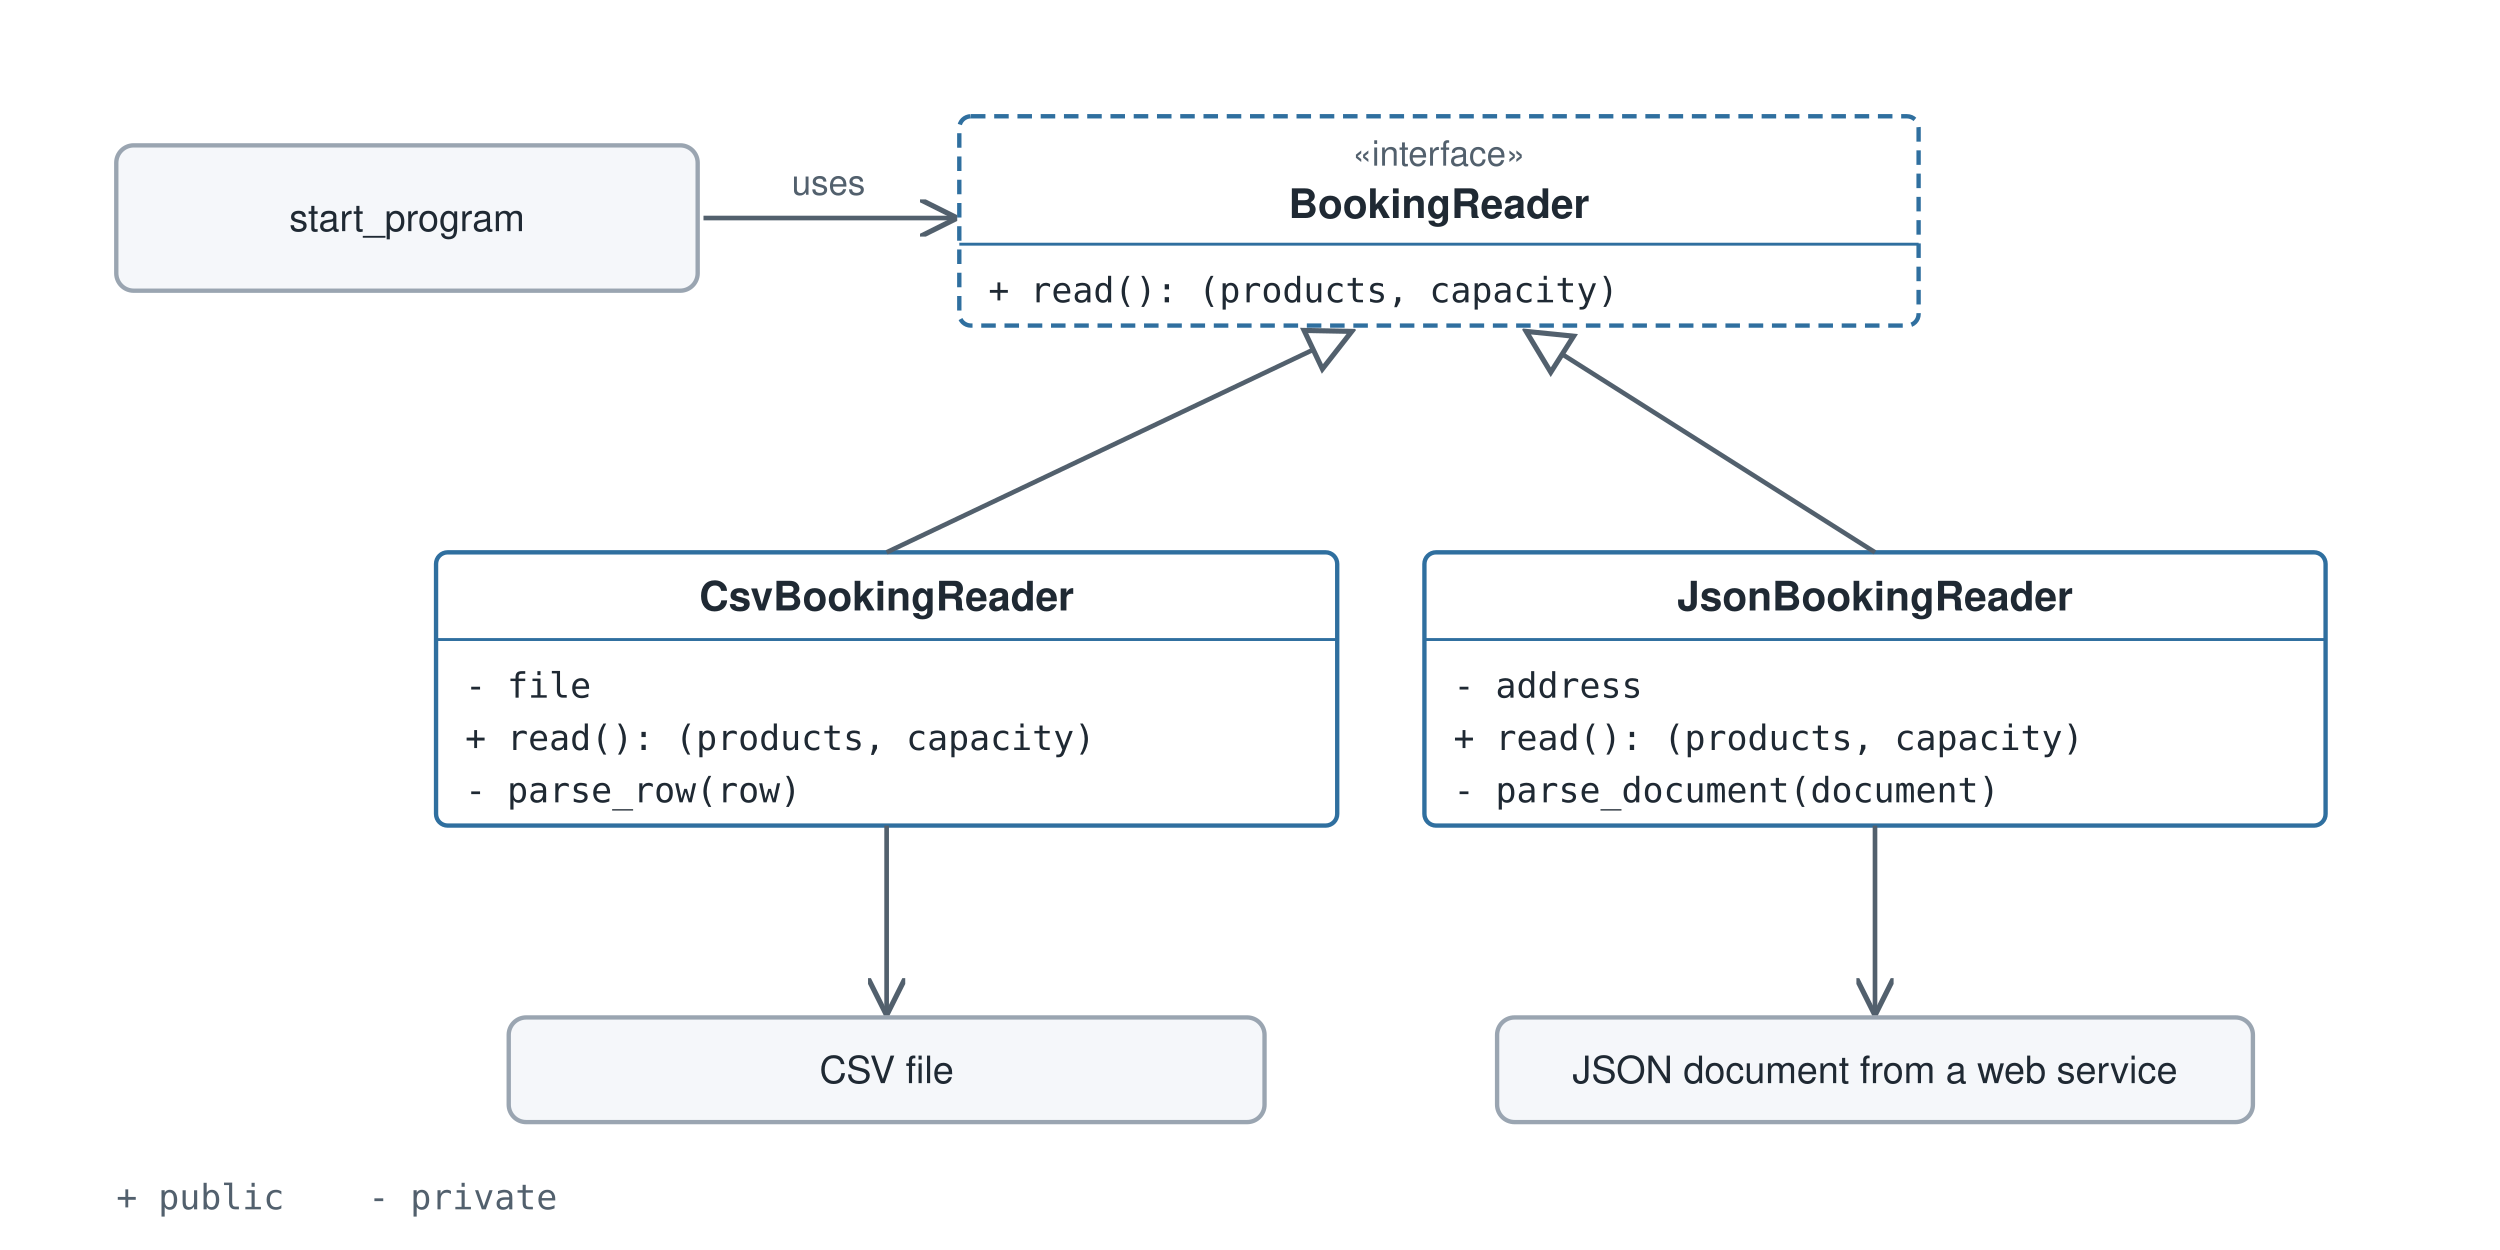
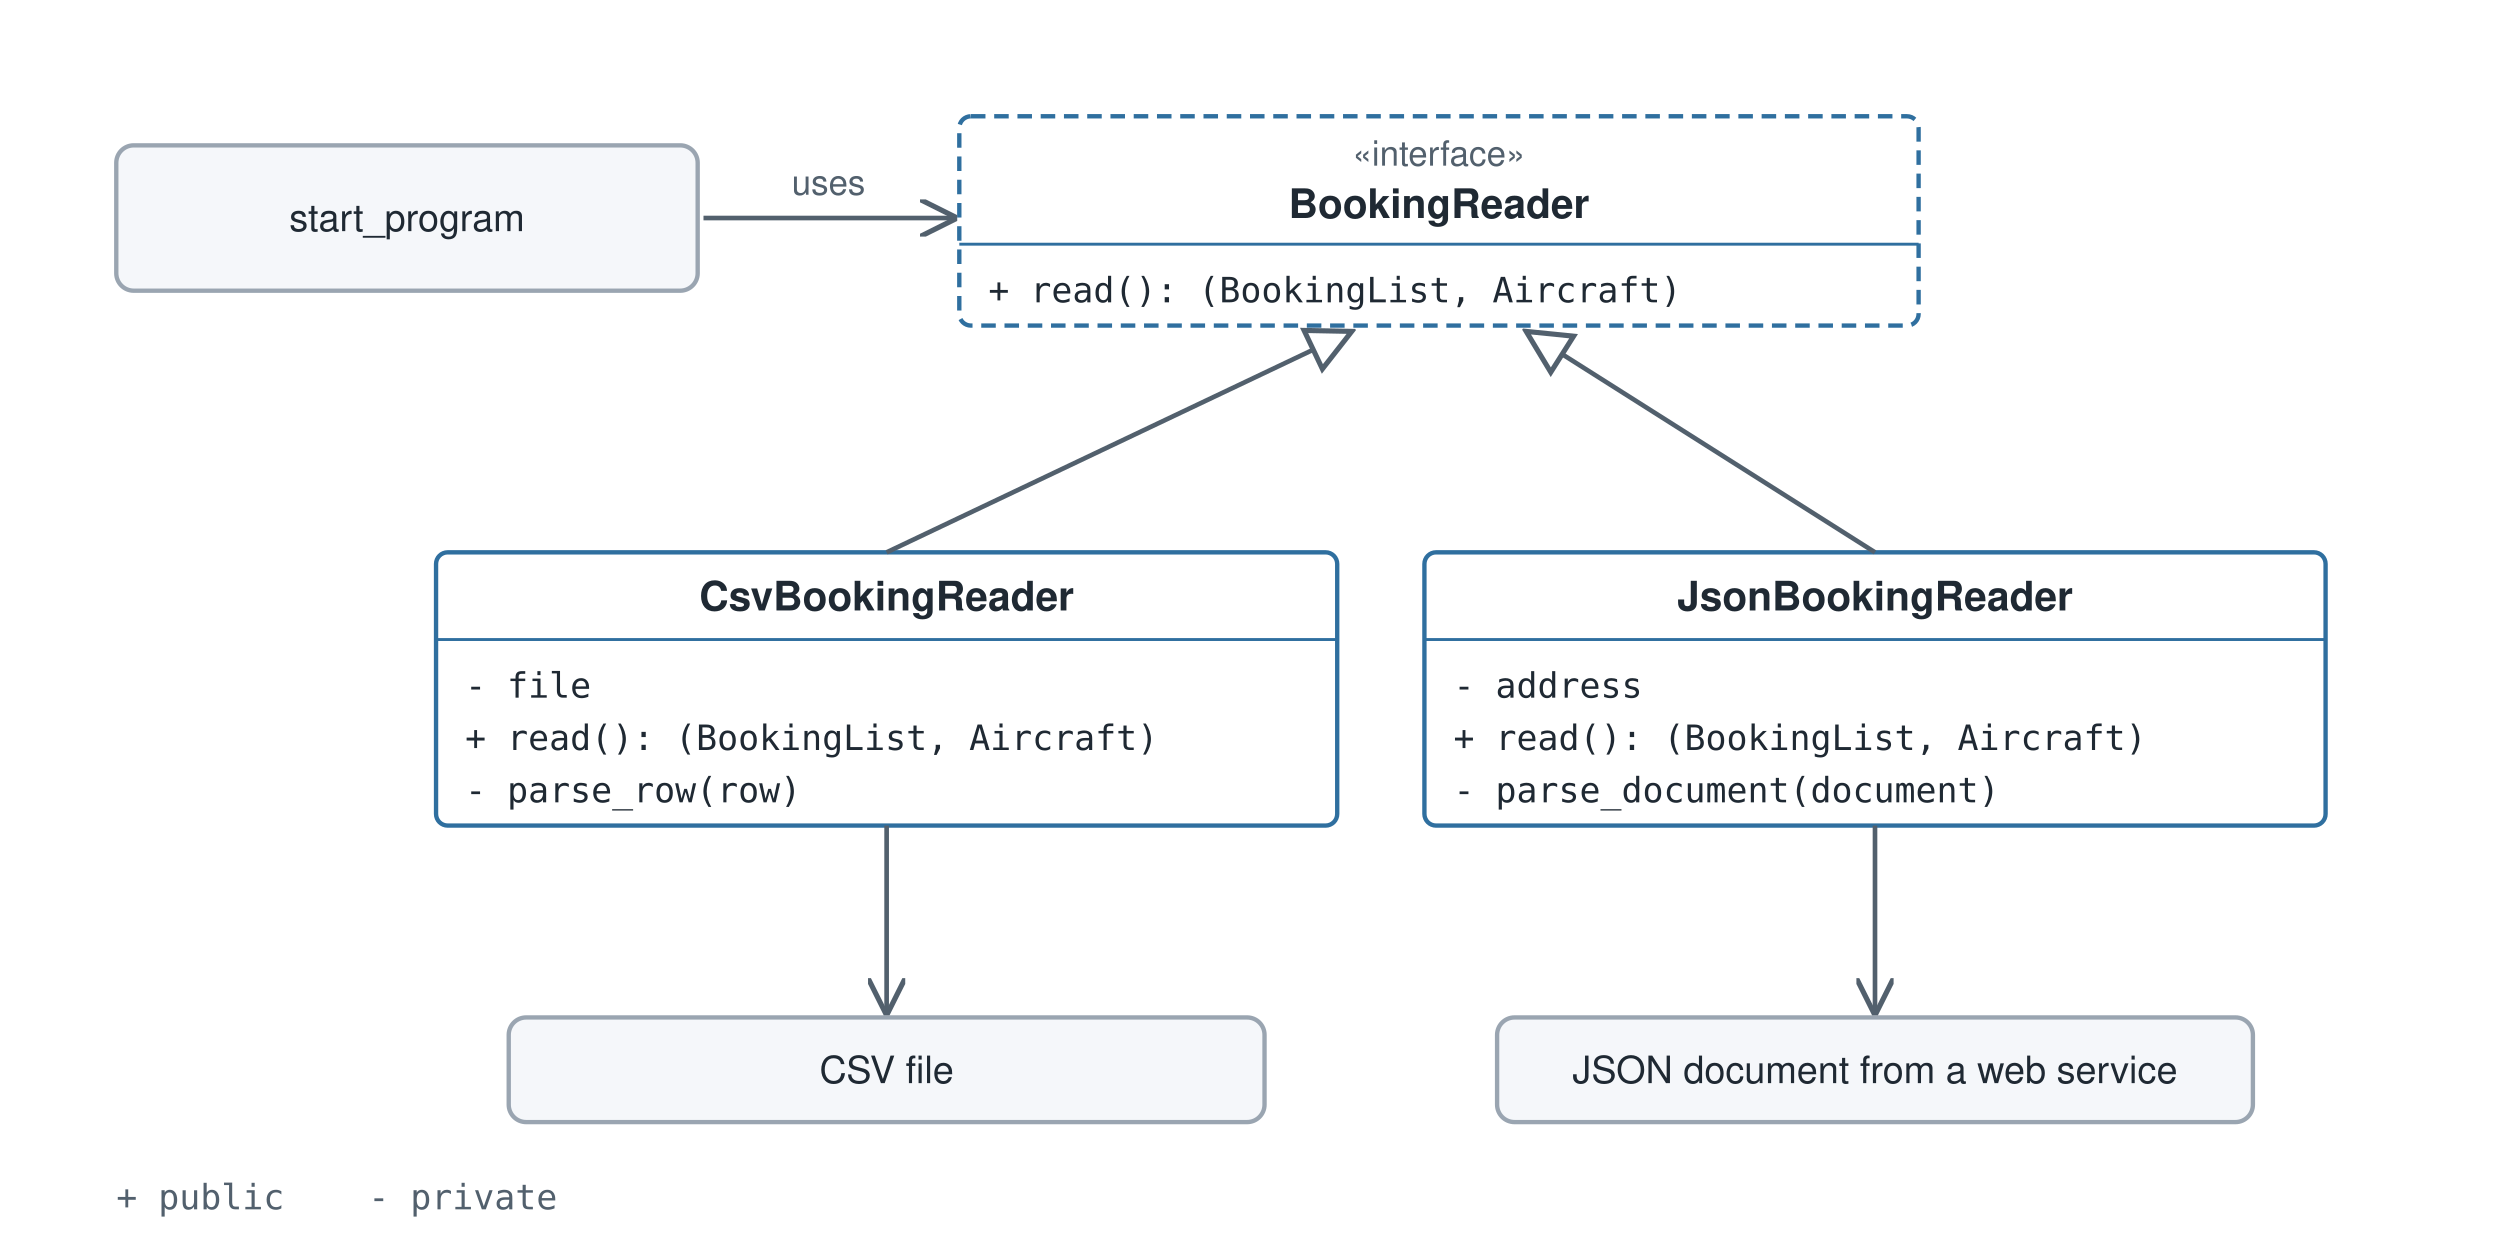
<svg xmlns="http://www.w3.org/2000/svg" viewBox="0 0 860 430" width="860" height="430" font-family="Helvetica, Arial, sans-serif">
  <defs>
    <marker id="arrow" viewBox="0 0 10 10" refX="9" refY="5" markerWidth="7" markerHeight="7" orient="auto-start-reverse">
      <path d="M0,0 L10,5 L0,10 z" fill="#52606d" />
    </marker>
    <marker id="open" viewBox="0 0 10 10" refX="9" refY="5" markerWidth="8" markerHeight="8" orient="auto">
      <path d="M0,0 L10,5 L0,10" fill="none" stroke="#52606d" stroke-width="1.4" />
    </marker>
    <marker id="hollow" viewBox="0 0 12 12" refX="11" refY="6" markerWidth="11" markerHeight="11" orient="auto">
      <path d="M1,1 L11,6 L1,11 z" fill="#ffffff" stroke="#52606d" stroke-width="1.2" />
    </marker>
  </defs>
  <rect width="860" height="430" fill="#ffffff" />
  <rect x="40" y="50" width="200" height="50" rx="6" fill="#f5f7fa" stroke="#9aa5b1" stroke-width="1.5" />
  <text x="140.0" y="79.5" text-anchor="middle" font-size="13" fill="#1f2933" font-weight="normal" xml:space="preserve">start_program</text>
  <rect x="330" y="40" width="330" height="72" rx="4" fill="#ffffff" stroke="#2f6f9f" stroke-width="1.5" stroke-dasharray="5 3" />
  <text x="495.0" y="57" text-anchor="middle" font-size="12" fill="#52606d" font-weight="normal" xml:space="preserve">«interface»</text>
  <text x="495.0" y="75" text-anchor="middle" font-size="14" fill="#1f2933" font-weight="bold" xml:space="preserve">BookingReader</text>
  <line x1="330" y1="84" x2="660" y2="84" stroke="#2f6f9f" stroke-width="1" />
-   <text x="340" y="104" text-anchor="start" font-size="12" fill="#1f2933" font-weight="normal" font-family="Consolas, Menlo, monospace" xml:space="preserve">+ read(): (products, capacity)</text>
+   <text x="340" y="104" text-anchor="start" font-size="12" fill="#1f2933" font-weight="normal" font-family="Consolas, Menlo, monospace" xml:space="preserve">+ read(): (BookingList, Aircraft)</text>
  <line x1="242" y1="75" x2="328" y2="75" stroke="#52606d" stroke-width="1.6" marker-end="url(#open)" />
  <text x="285" y="67" text-anchor="middle" font-size="12" fill="#52606d" font-weight="normal" xml:space="preserve">uses</text>
  <rect x="150" y="190" width="310" height="94" rx="4" fill="#ffffff" stroke="#2f6f9f" stroke-width="1.5" />
  <text x="305.0" y="210" text-anchor="middle" font-size="14" fill="#1f2933" font-weight="bold" xml:space="preserve">CsvBookingReader</text>
  <line x1="150" y1="220" x2="460" y2="220" stroke="#2f6f9f" stroke-width="1" />
  <text x="160" y="240" text-anchor="start" font-size="12" fill="#1f2933" font-weight="normal" font-family="Consolas, Menlo, monospace" xml:space="preserve">- file</text>
-   <text x="160" y="258" text-anchor="start" font-size="12" fill="#1f2933" font-weight="normal" font-family="Consolas, Menlo, monospace" xml:space="preserve">+ read(): (products, capacity)</text>
+   <text x="160" y="258" text-anchor="start" font-size="12" fill="#1f2933" font-weight="normal" font-family="Consolas, Menlo, monospace" xml:space="preserve">+ read(): (BookingList, Aircraft)</text>
  <text x="160" y="276" text-anchor="start" font-size="12" fill="#1f2933" font-weight="normal" font-family="Consolas, Menlo, monospace" xml:space="preserve">- parse_row(row)</text>
  <line x1="305" y1="190" x2="465.0" y2="114" stroke="#52606d" stroke-width="1.6" marker-end="url(#hollow)" />
  <rect x="175" y="350" width="260" height="36" rx="6" fill="#f5f7fa" stroke="#9aa5b1" stroke-width="1.5" />
  <text x="305.0" y="372.6" text-anchor="middle" font-size="13" fill="#1f2933" font-weight="normal" xml:space="preserve">CSV file</text>
  <line x1="305" y1="284" x2="305" y2="348" stroke="#52606d" stroke-width="1.6" marker-end="url(#open)" />
  <rect x="490" y="190" width="310" height="94" rx="4" fill="#ffffff" stroke="#2f6f9f" stroke-width="1.5" />
  <text x="645.0" y="210" text-anchor="middle" font-size="14" fill="#1f2933" font-weight="bold" xml:space="preserve">JsonBookingReader</text>
  <line x1="490" y1="220" x2="800" y2="220" stroke="#2f6f9f" stroke-width="1" />
  <text x="500" y="240" text-anchor="start" font-size="12" fill="#1f2933" font-weight="normal" font-family="Consolas, Menlo, monospace" xml:space="preserve">- address</text>
-   <text x="500" y="258" text-anchor="start" font-size="12" fill="#1f2933" font-weight="normal" font-family="Consolas, Menlo, monospace" xml:space="preserve">+ read(): (products, capacity)</text>
+   <text x="500" y="258" text-anchor="start" font-size="12" fill="#1f2933" font-weight="normal" font-family="Consolas, Menlo, monospace" xml:space="preserve">+ read(): (BookingList, Aircraft)</text>
  <text x="500" y="276" text-anchor="start" font-size="12" fill="#1f2933" font-weight="normal" font-family="Consolas, Menlo, monospace" xml:space="preserve">- parse_document(document)</text>
  <line x1="645" y1="190" x2="525.0" y2="114" stroke="#52606d" stroke-width="1.6" marker-end="url(#hollow)" />
  <rect x="515" y="350" width="260" height="36" rx="6" fill="#f5f7fa" stroke="#9aa5b1" stroke-width="1.5" />
  <text x="645.0" y="372.6" text-anchor="middle" font-size="13" fill="#1f2933" font-weight="normal" xml:space="preserve">JSON document from a web service</text>
  <line x1="645" y1="284" x2="645" y2="348" stroke="#52606d" stroke-width="1.6" marker-end="url(#open)" />
  <text x="40" y="416" text-anchor="start" font-size="12" fill="#52606d" font-weight="normal" font-family="Consolas, Menlo, monospace" xml:space="preserve">+ public    - private</text>
</svg>
